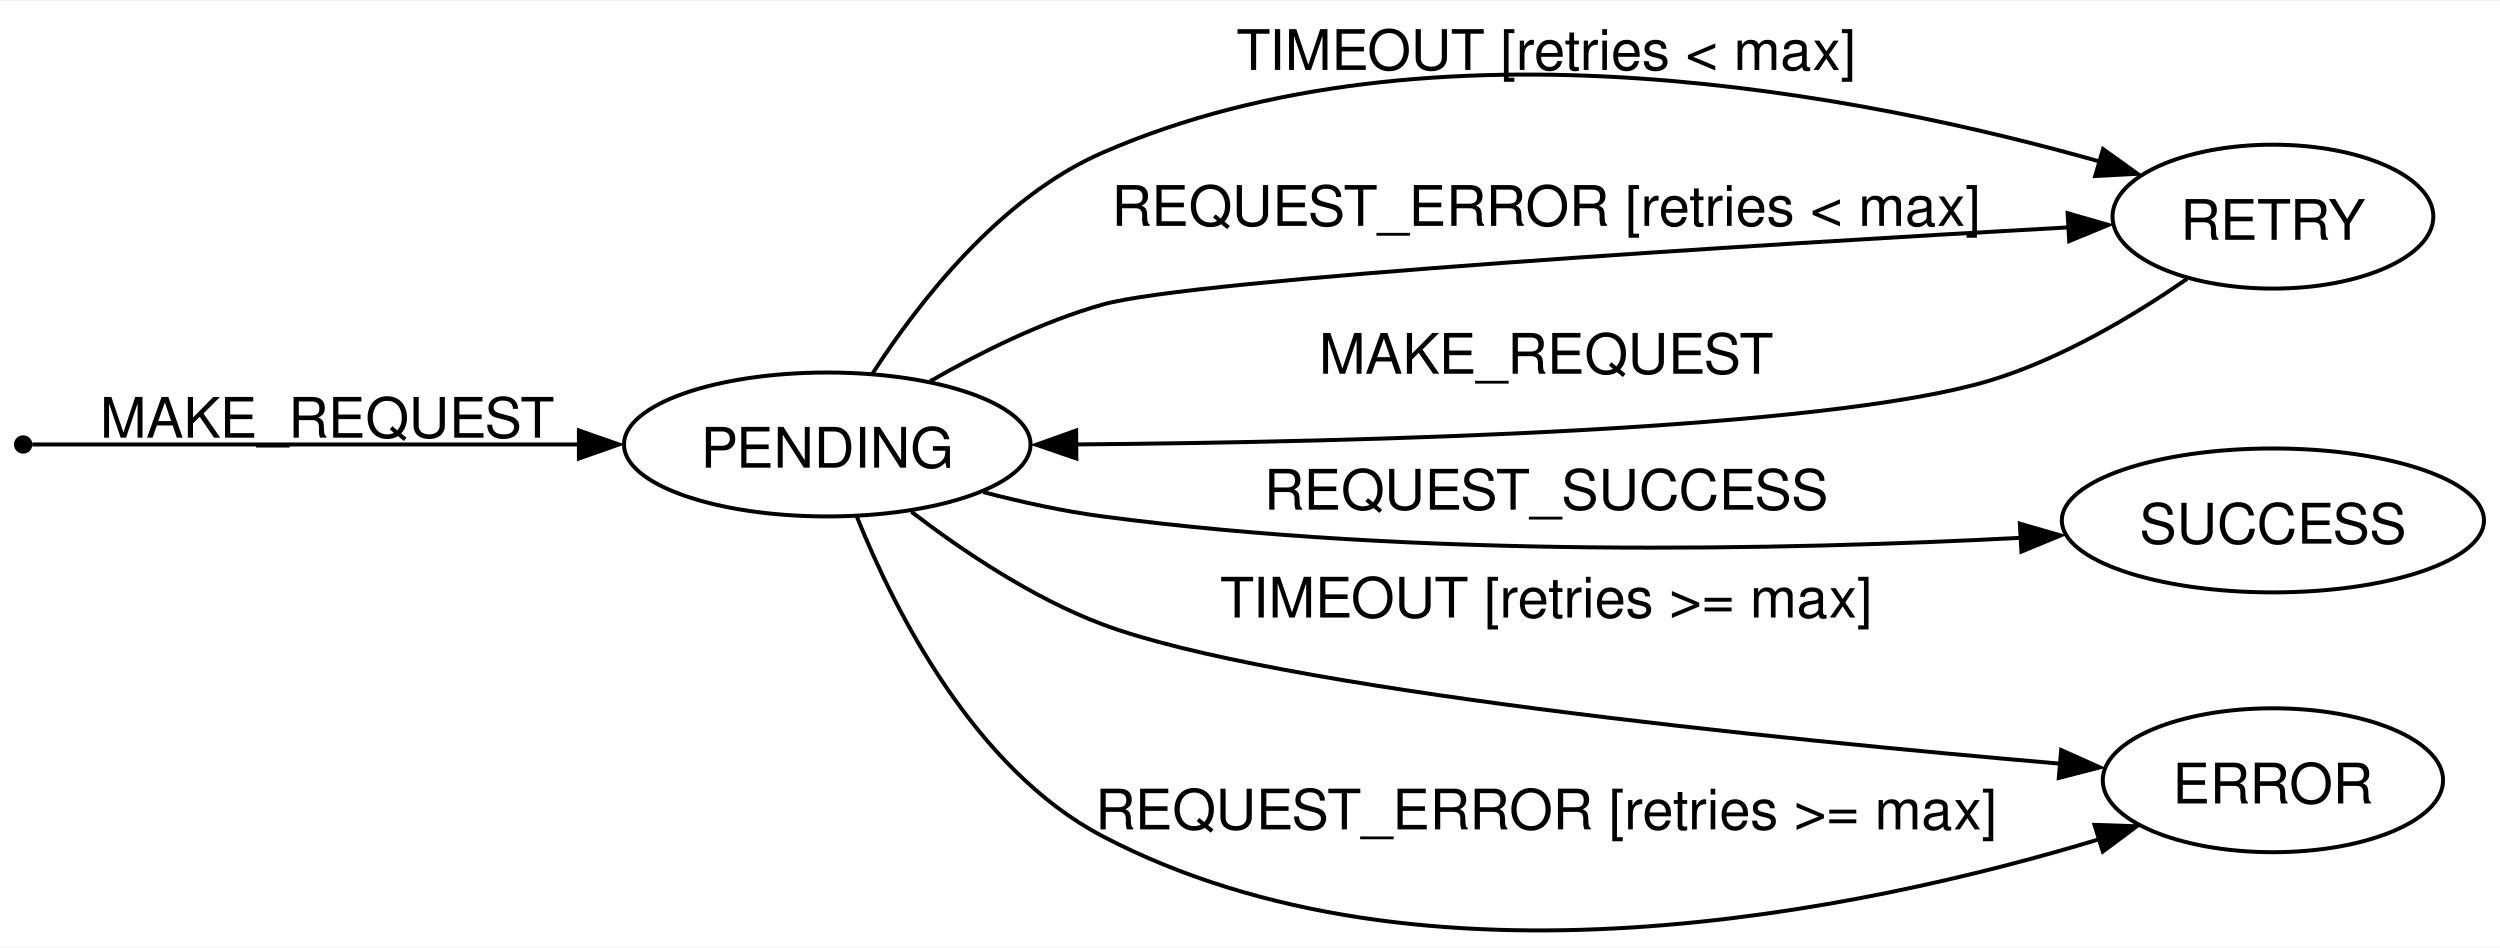
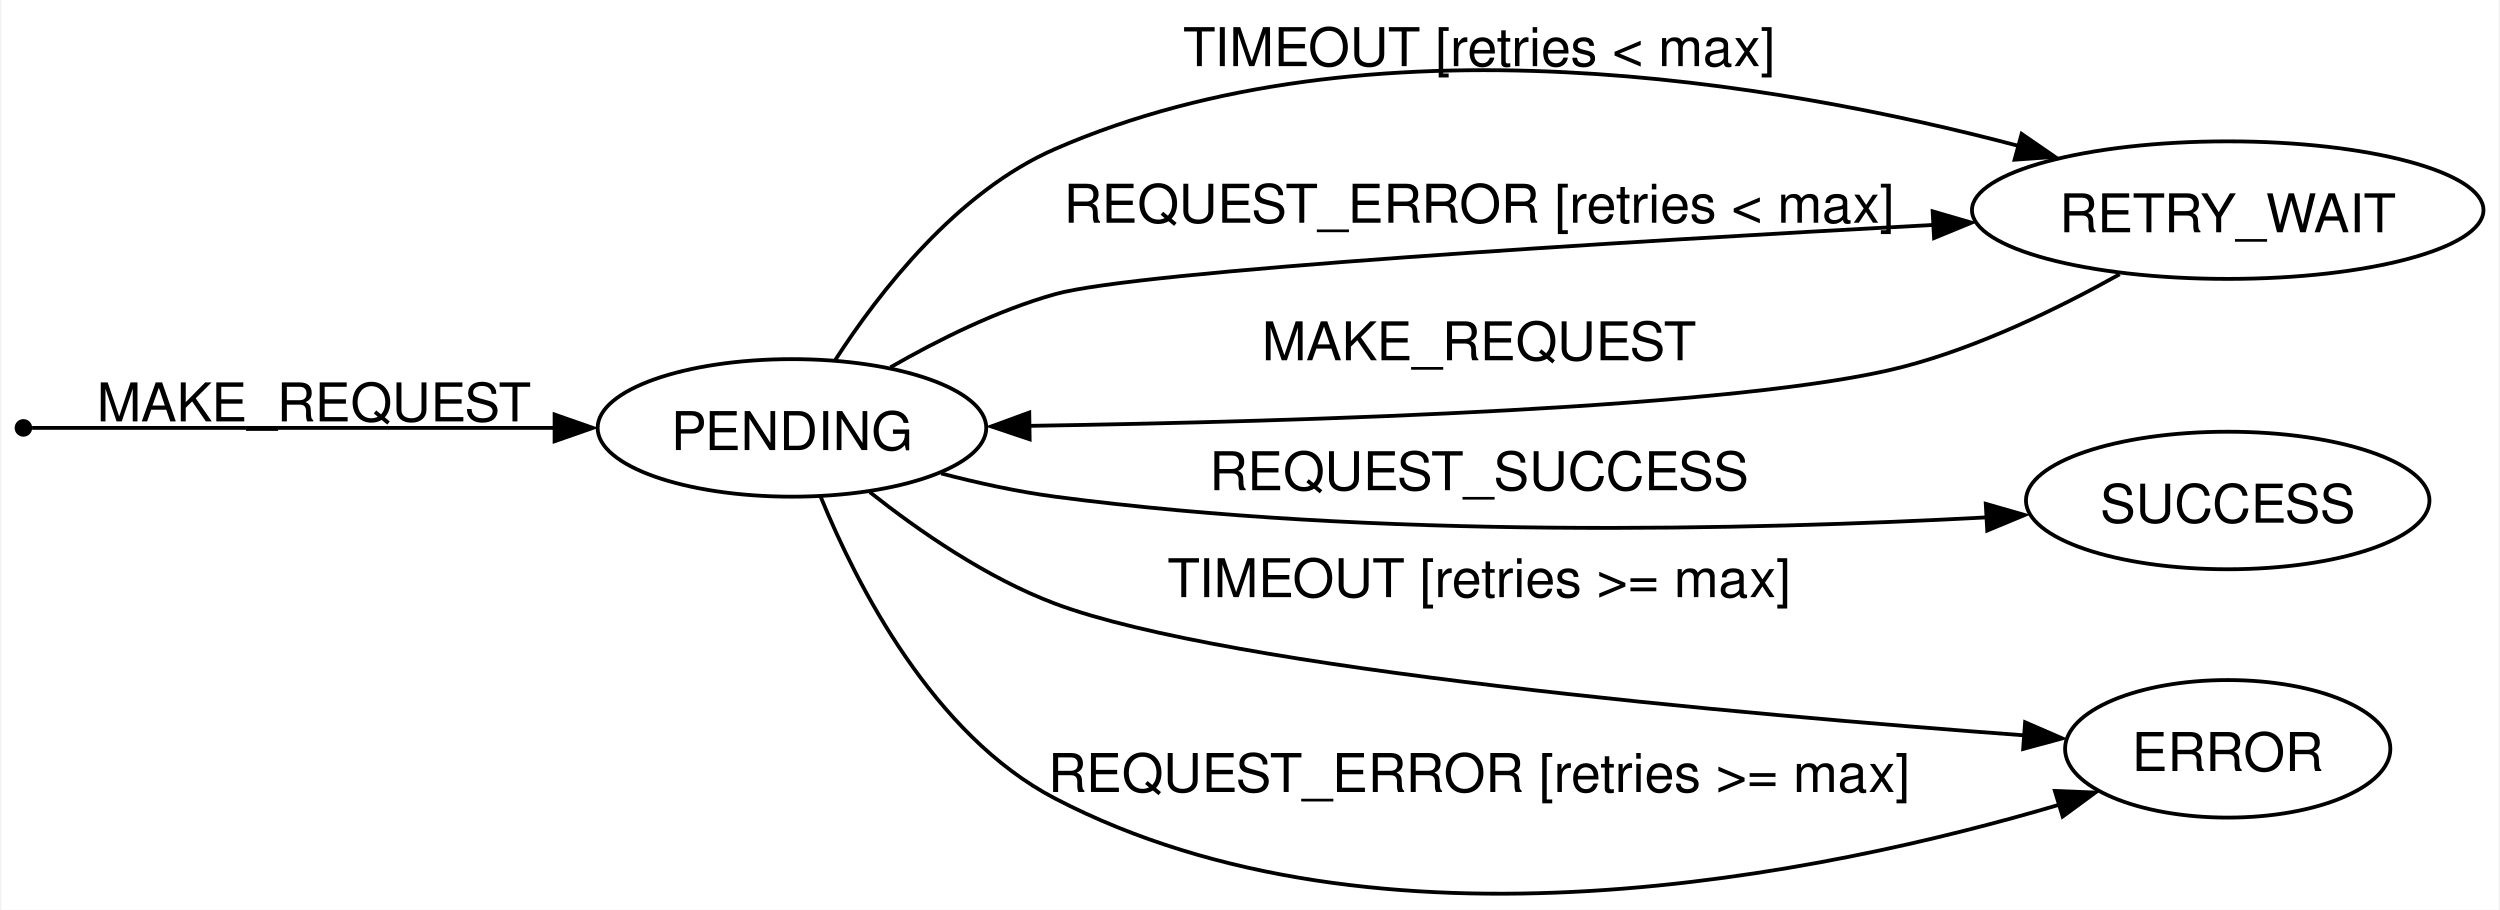
- <svg xmlns="http://www.w3.org/2000/svg" width="625pt" height="237pt" viewBox="0.00 0.00 625.43 236.77">
-   <g id="graph0" class="graph" transform="scale(1 1) rotate(0) translate(4 232.77)">
-     <polygon fill="white" stroke="none" points="-4,4 -4,-232.77 621.43,-232.77 621.43,4 -4,4" />
+ <svg xmlns="http://www.w3.org/2000/svg" width="654pt" height="238pt" viewBox="0.00 0.00 653.70 238.13">
+   <g id="graph0" class="graph" transform="scale(1 1) rotate(0) translate(4 234.13)">
+     <polygon fill="white" stroke="none" points="-4,4 -4,-234.13 649.7,-234.13 649.7,4 -4,4" />
    <g id="node1" class="node">
-       <ellipse fill="black" stroke="black" cx="1.8" cy="-121.77" rx="1.8" ry="1.8" />
+       <ellipse fill="black" stroke="black" cx="1.8" cy="-122.13" rx="1.8" ry="1.8" />
    </g>
    <g id="node2" class="node">
-       <ellipse fill="none" stroke="black" cx="202.96" cy="-121.77" rx="50.86" ry="18" />
-       <text text-anchor="middle" x="202.96" y="-115.97" font-family="Helvetica,Arial,sans-serif" font-size="14.00">PENDING</text>
+       <ellipse fill="none" stroke="black" cx="202.96" cy="-122.13" rx="50.86" ry="18" />
+       <text text-anchor="middle" x="202.96" y="-116.33" font-family="Helvetica,Arial,sans-serif" font-size="14.00">PENDING</text>
    </g>
    <g id="edge1" class="edge">
-       <path fill="none" stroke="black" d="M4.07,-121.77C14.49,-121.77 86.7,-121.77 140.91,-121.77" />
-       <polygon fill="black" stroke="black" points="140.83,-125.27 150.83,-121.77 140.83,-118.27 140.83,-125.27" />
-       <text text-anchor="middle" x="77.85" y="-123.47" font-family="Helvetica,Arial,sans-serif" font-size="14.00">MAKE_REQUEST</text>
+       <path fill="none" stroke="black" d="M4.07,-122.13C14.49,-122.13 86.7,-122.13 140.91,-122.13" />
+       <polygon fill="black" stroke="black" points="140.83,-125.63 150.83,-122.13 140.83,-118.63 140.83,-125.63" />
+       <text text-anchor="middle" x="77.85" y="-123.83" font-family="Helvetica,Arial,sans-serif" font-size="14.00">MAKE_REQUEST</text>
    </g>
    <g id="node3" class="node">
-       <ellipse fill="none" stroke="black" cx="564.62" cy="-178.77" rx="40.13" ry="18" />
-       <text text-anchor="middle" x="564.62" y="-172.97" font-family="Helvetica,Arial,sans-serif" font-size="14.00">RETRY</text>
+       <ellipse fill="none" stroke="black" cx="578.76" cy="-179.13" rx="66.94" ry="18" />
+       <text text-anchor="middle" x="578.76" y="-173.33" font-family="Helvetica,Arial,sans-serif" font-size="14.00">RETRY_WAIT</text>
    </g>
    <g id="edge2" class="edge">
-       <path fill="none" stroke="black" d="M214.29,-139.54C225.77,-157.32 246.12,-183.58 271.82,-194.77 354.36,-230.74 462.68,-209.16 521.38,-192.53" />
-       <polygon fill="black" stroke="black" points="522.13,-195.66 530.75,-189.49 520.17,-188.94 522.13,-195.66" />
-       <text text-anchor="middle" x="382.82" y="-215.47" font-family="Helvetica,Arial,sans-serif" font-size="14.00">TIMEOUT [retries &lt; max]</text>
+       <path fill="none" stroke="black" d="M214.29,-139.9C225.77,-157.68 246.12,-183.94 271.82,-195.13 354.09,-230.99 460.83,-212.62 524.03,-195.94" />
+       <polygon fill="black" stroke="black" points="524.82,-199.08 533.55,-193.07 522.98,-192.33 524.82,-199.08" />
+       <text text-anchor="middle" x="382.82" y="-216.83" font-family="Helvetica,Arial,sans-serif" font-size="14.00">TIMEOUT [retries &lt; max]</text>
    </g>
    <g id="edge3" class="edge">
-       <path fill="none" stroke="black" d="M228.73,-137.61C241.17,-144.75 256.77,-152.52 271.82,-156.77 294.39,-163.16 436.24,-171.78 513.54,-176.09" />
-       <polygon fill="black" stroke="black" points="513.27,-179.63 523.45,-176.69 513.66,-172.65 513.27,-179.63" />
-       <text text-anchor="middle" x="382.82" y="-176.47" font-family="Helvetica,Arial,sans-serif" font-size="14.00">REQUEST_ERROR [retries &lt; max]</text>
+       <path fill="none" stroke="black" d="M228.73,-137.99C241.16,-145.13 256.76,-152.9 271.82,-157.13 293.34,-163.18 418.32,-170.77 501.73,-175.26" />
+       <polygon fill="black" stroke="black" points="501.53,-178.81 511.7,-175.85 501.9,-171.82 501.53,-178.81" />
+       <text text-anchor="middle" x="382.82" y="-175.83" font-family="Helvetica,Arial,sans-serif" font-size="14.00">REQUEST_ERROR [retries &lt; max]</text>
    </g>
    <g id="node4" class="node">
-       <ellipse fill="none" stroke="black" cx="564.62" cy="-102.77" rx="52.81" ry="18" />
-       <text text-anchor="middle" x="564.62" y="-96.97" font-family="Helvetica,Arial,sans-serif" font-size="14.00">SUCCESS</text>
+       <ellipse fill="none" stroke="black" cx="578.76" cy="-103.13" rx="52.81" ry="18" />
+       <text text-anchor="middle" x="578.76" y="-97.33" font-family="Helvetica,Arial,sans-serif" font-size="14.00">SUCCESS</text>
    </g>
    <g id="edge7" class="edge">
-       <path fill="none" stroke="black" d="M242.01,-109.85C251.64,-107.34 262.03,-105.07 271.82,-103.77 350.66,-93.36 442.53,-95.34 501.81,-98.43" />
-       <polygon fill="black" stroke="black" points="501.31,-101.96 511.49,-99.02 501.7,-94.97 501.31,-101.96" />
-       <text text-anchor="middle" x="382.82" y="-105.47" font-family="Helvetica,Arial,sans-serif" font-size="14.00">REQUEST_SUCCESS</text>
+       <path fill="none" stroke="black" d="M242.01,-110.21C251.64,-107.7 262.03,-105.43 271.82,-104.13 355.77,-93.05 453.81,-95.38 515.84,-98.72" />
+       <polygon fill="black" stroke="black" points="515.43,-102.26 525.61,-99.33 515.82,-95.27 515.43,-102.26" />
+       <text text-anchor="middle" x="382.82" y="-105.83" font-family="Helvetica,Arial,sans-serif" font-size="14.00">REQUEST_SUCCESS</text>
    </g>
    <g id="node5" class="node">
-       <ellipse fill="none" stroke="black" cx="564.62" cy="-37.77" rx="42.57" ry="18" />
-       <text text-anchor="middle" x="564.62" y="-31.97" font-family="Helvetica,Arial,sans-serif" font-size="14.00">ERROR</text>
+       <ellipse fill="none" stroke="black" cx="578.76" cy="-38.13" rx="42.57" ry="18" />
+       <text text-anchor="middle" x="578.76" y="-32.33" font-family="Helvetica,Arial,sans-serif" font-size="14.00">ERROR</text>
    </g>
    <g id="edge5" class="edge">
-       <path fill="none" stroke="black" d="M224,-104.94C236.85,-95.09 254.35,-83.33 271.82,-76.77 314.6,-60.71 439.99,-48.06 511.71,-41.89" />
-       <polygon fill="black" stroke="black" points="511.65,-45.32 521.32,-40.99 511.06,-38.35 511.65,-45.32" />
-       <text text-anchor="middle" x="382.82" y="-78.47" font-family="Helvetica,Arial,sans-serif" font-size="14.00">TIMEOUT [retries &gt;= max]</text>
+       <path fill="none" stroke="black" d="M223.34,-105.32C236.21,-95.13 253.96,-82.85 271.82,-76.13 317.12,-59.1 451.11,-47.17 525.86,-41.63" />
+       <polygon fill="black" stroke="black" points="525.73,-45.08 535.45,-40.86 525.22,-38.1 525.73,-45.08" />
+       <text text-anchor="middle" x="382.82" y="-77.83" font-family="Helvetica,Arial,sans-serif" font-size="14.00">TIMEOUT [retries &gt;= max]</text>
    </g>
    <g id="edge6" class="edge">
-       <path fill="none" stroke="black" d="M210.4,-103.6C219.81,-80.2 239.74,-40.58 271.82,-23.77 351.92,18.19 461.99,-5.09 521.43,-23.09" />
-       <polygon fill="black" stroke="black" points="519.98,-26.61 530.57,-26.26 522.07,-19.93 519.98,-26.61" />
-       <text text-anchor="middle" x="382.82" y="-25.47" font-family="Helvetica,Arial,sans-serif" font-size="14.00">REQUEST_ERROR [retries &gt;= max]</text>
+       <path fill="none" stroke="black" d="M210.46,-104.14C219.92,-80.98 239.92,-41.75 271.82,-25.13 356.5,18.97 472.96,-5.21 534.91,-23.57" />
+       <polygon fill="black" stroke="black" points="533.52,-27.11 544.1,-26.68 535.56,-20.41 533.52,-27.11" />
+       <text text-anchor="middle" x="382.82" y="-26.83" font-family="Helvetica,Arial,sans-serif" font-size="14.00">REQUEST_ERROR [retries &gt;= max]</text>
    </g>
    <g id="edge4" class="edge">
-       <path fill="none" stroke="black" d="M543.16,-163.21C529.86,-154.03 511.71,-143.17 493.82,-137.77 452.57,-125.33 337.13,-122.37 264.99,-121.78" />
-       <polygon fill="black" stroke="black" points="265.27,-118.27 255.24,-121.7 265.22,-125.27 265.27,-118.27" />
-       <text text-anchor="middle" x="382.82" y="-139.47" font-family="Helvetica,Arial,sans-serif" font-size="14.00">MAKE_REQUEST</text>
+       <path fill="none" stroke="black" d="M550.48,-162.35C534.56,-153.46 513.75,-143.32 493.82,-138.13 452.12,-127.28 336.83,-123.79 264.85,-122.66" />
+       <polygon fill="black" stroke="black" points="265.17,-119.15 255.12,-122.51 265.07,-126.15 265.17,-119.15" />
+       <text text-anchor="middle" x="382.82" y="-139.83" font-family="Helvetica,Arial,sans-serif" font-size="14.00">MAKE_REQUEST</text>
    </g>
  </g>
</svg>
